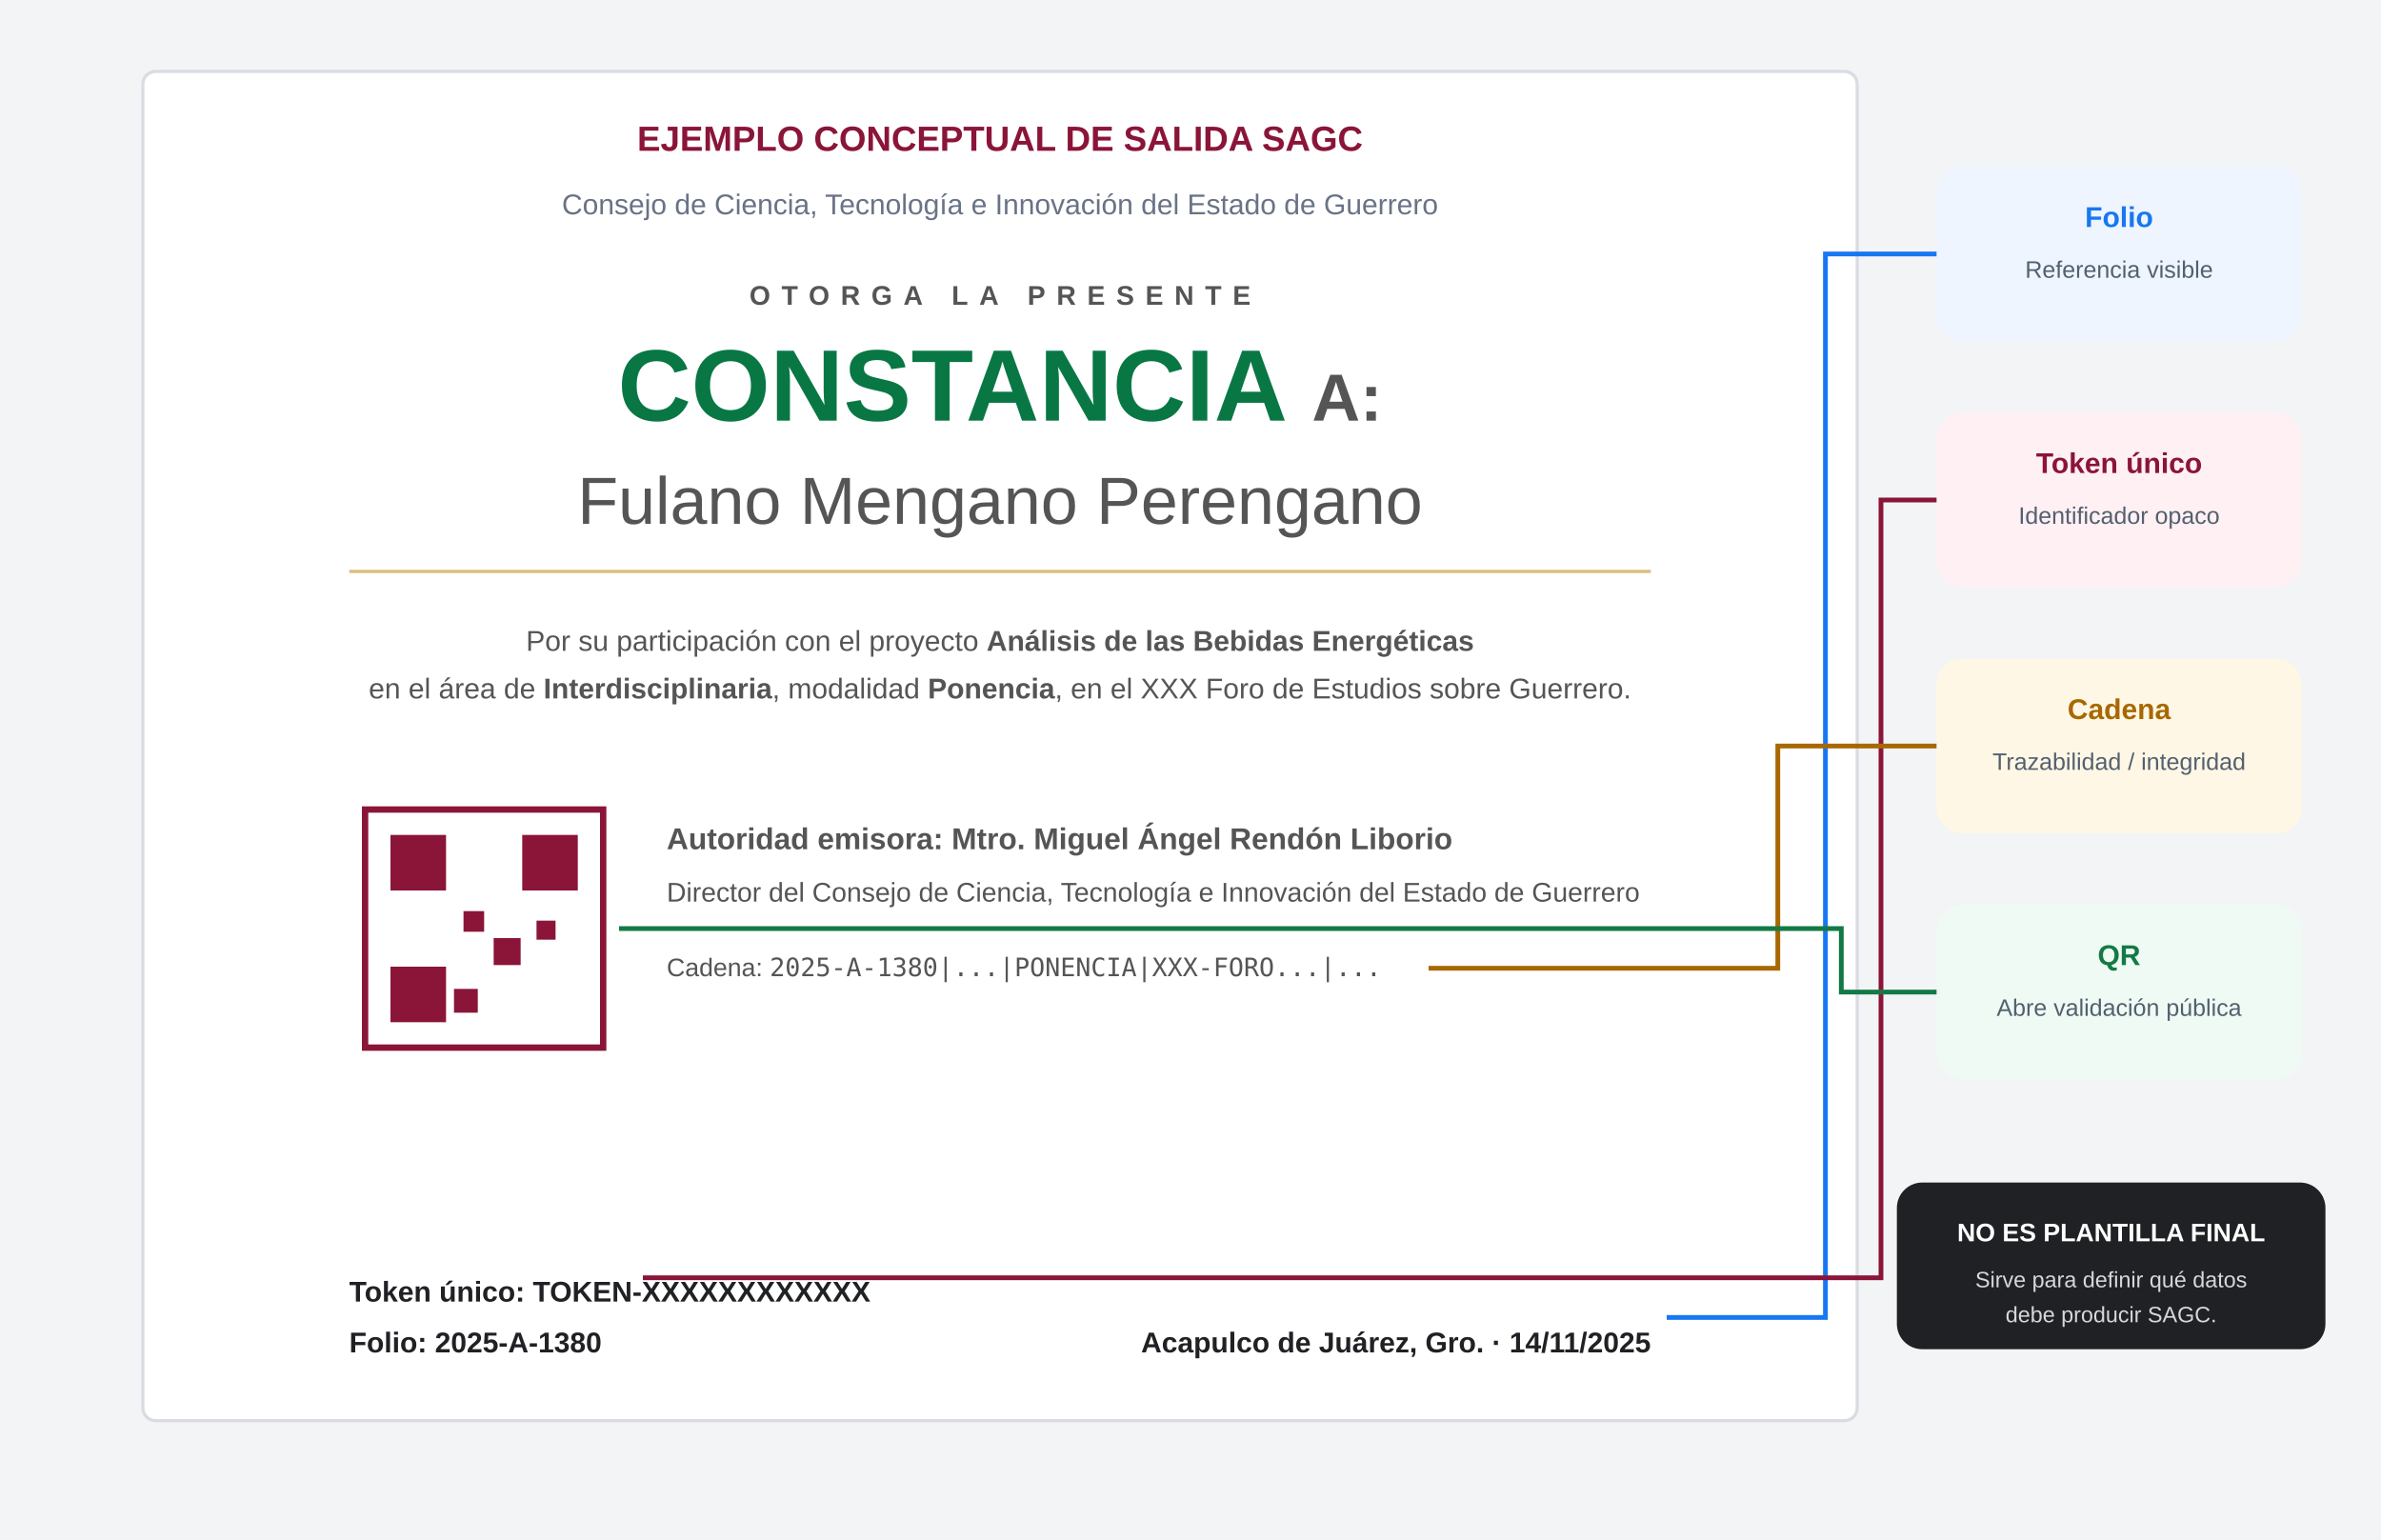
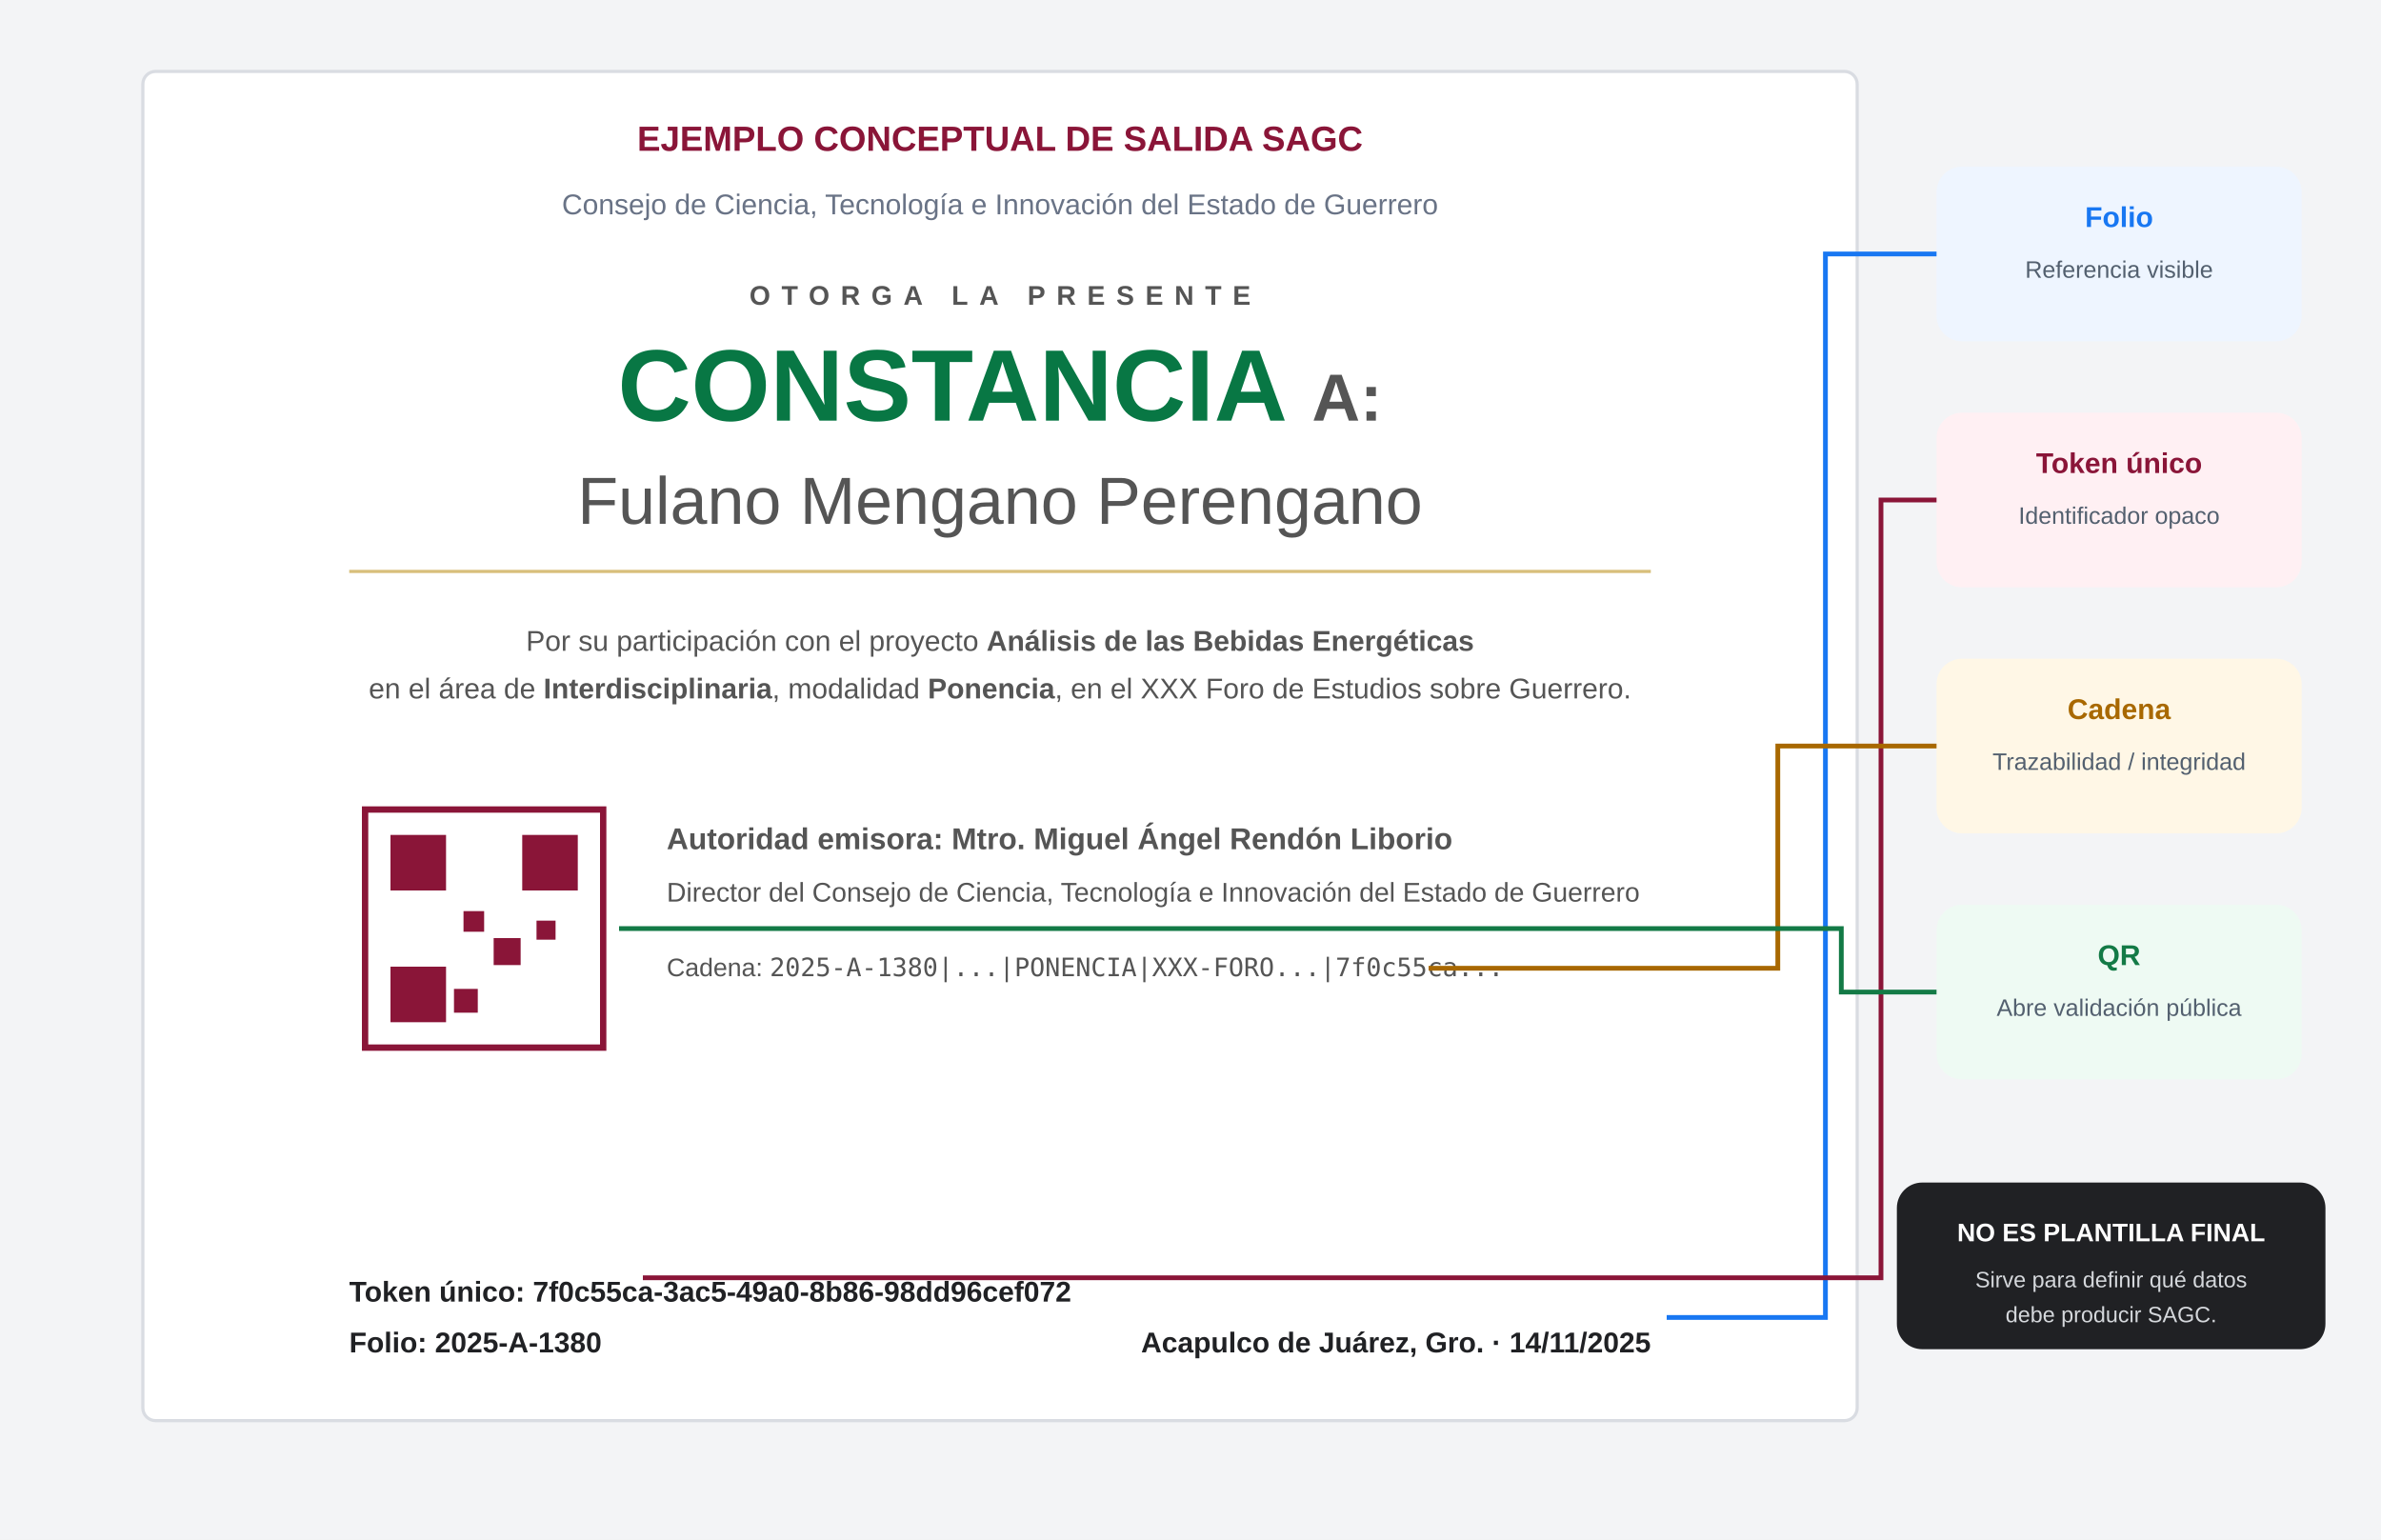
<svg xmlns="http://www.w3.org/2000/svg" width="1500" height="970" viewBox="0 0 1500 970">
  <rect width="1500" height="970" fill="#f3f4f6" />
  <rect x="90" y="45" width="1080" height="850" rx="8" fill="white" stroke="#d9dce2" stroke-width="2" />
  <text x="630" y="95" text-anchor="middle" font-family="Arial,sans-serif" font-size="22" font-weight="700" fill="#8a1538">EJEMPLO CONCEPTUAL DE SALIDA SAGC</text>
  <text x="630" y="135" text-anchor="middle" font-family="Arial,sans-serif" font-size="18" fill="#697386">Consejo de Ciencia, Tecnología e Innovación del Estado de Guerrero</text>
  <text x="630" y="192" text-anchor="middle" font-family="Arial,sans-serif" font-size="17" letter-spacing="7" font-weight="700" fill="#555">OTORGA LA PRESENTE</text>
  <text x="630" y="265" text-anchor="middle" font-family="Arial,sans-serif" font-size="64" font-weight="800" fill="#087744">CONSTANCIA <tspan fill="#555" font-size="42">A:</tspan>
  </text>
  <text x="630" y="330" text-anchor="middle" font-family="Arial,sans-serif" font-size="42" fill="#555">Fulano Mengano Perengano</text>
  <line x1="220" y1="360" x2="1040" y2="360" stroke="#d8bf7b" stroke-width="2" />
  <text x="630" y="410" text-anchor="middle" font-family="Arial,sans-serif" font-size="18" fill="#555">Por su participación con el proyecto <tspan font-weight="700">Análisis de las Bebidas Energéticas</tspan>
  </text>
  <text x="630" y="440" text-anchor="middle" font-family="Arial,sans-serif" font-size="18" fill="#555">en el área de <tspan font-weight="700">Interdisciplinaria</tspan>, modalidad <tspan font-weight="700">Ponencia</tspan>, en el XXX Foro de Estudios sobre Guerrero.</text>
  <rect x="230" y="510" width="150" height="150" fill="#fff" stroke="#8a1538" stroke-width="4" />
  <g fill="#8a1538">
    <rect x="246" y="526" width="35" height="35" />
    <rect x="329" y="526" width="35" height="35" />
    <rect x="246" y="609" width="35" height="35" />
    <rect x="292" y="574" width="13" height="13" />
    <rect x="311" y="591" width="17" height="17" />
    <rect x="338" y="580" width="12" height="12" />
    <rect x="286" y="623" width="15" height="15" />
  </g>
  <text x="420" y="535" font-family="Arial,sans-serif" font-size="19" font-weight="700" fill="#555">Autoridad emisora: Mtro. Miguel Ángel Rendón Liborio</text>
  <text x="420" y="568" font-family="Arial,sans-serif" font-size="17" fill="#555">Director del Consejo de Ciencia, Tecnología e Innovación del Estado de Guerrero</text>
-   <text x="420" y="615" font-family="Arial,sans-serif" font-size="16" fill="#555">Cadena: <tspan font-family="monospace">2025-A-1380|...|PONENCIA|XXX-FORO...|...</tspan>
+   <text x="420" y="615" font-family="Arial,sans-serif" font-size="16" fill="#555">Cadena: <tspan font-family="monospace">2025-A-1380|...|PONENCIA|XXX-FORO...|7f0c55ca...</tspan>
  </text>
-   <text x="220" y="820" font-family="Arial,sans-serif" font-size="18" font-weight="700" fill="#202124">Token único: TOKEN-XXXXXXXXXXXX</text>
+   <text x="220" y="820" font-family="Arial,sans-serif" font-size="18" font-weight="700" fill="#202124">Token único: 7f0c55ca-3ac5-49a0-8b86-98dd96cef072</text>
  <text x="220" y="852" font-family="Arial,sans-serif" font-size="18" font-weight="700" fill="#202124">Folio: 2025-A-1380</text>
  <text x="1040" y="852" text-anchor="end" font-family="Arial,sans-serif" font-size="18" font-weight="700" fill="#202124">Acapulco de Juárez, Gro. · 14/11/2025</text>
  <g font-family="Arial,sans-serif">
    <rect x="1220" y="105" width="230" height="110" rx="16" fill="#eef5ff" />
    <text x="1335" y="143" text-anchor="middle" font-size="18" font-weight="700" fill="#1877f2">Folio</text>
    <text x="1335" y="175" text-anchor="middle" font-size="15" fill="#53606f">Referencia visible</text>
    <path d="M1220 160H1150V830H1050" fill="none" stroke="#1877f2" stroke-width="3" />
    <rect x="1220" y="260" width="230" height="110" rx="16" fill="#fff0f3" />
    <text x="1335" y="298" text-anchor="middle" font-size="18" font-weight="700" fill="#8a1538">Token único</text>
    <text x="1335" y="330" text-anchor="middle" font-size="15" fill="#53606f">Identificador opaco</text>
    <path d="M1220 315H1185V805H405" fill="none" stroke="#8a1538" stroke-width="3" />
    <rect x="1220" y="415" width="230" height="110" rx="16" fill="#fff7e6" />
    <text x="1335" y="453" text-anchor="middle" font-size="18" font-weight="700" fill="#a86800">Cadena</text>
    <text x="1335" y="485" text-anchor="middle" font-size="15" fill="#53606f">Trazabilidad / integridad</text>
    <path d="M1220 470H1120V610H900" fill="none" stroke="#a86800" stroke-width="3" />
    <rect x="1220" y="570" width="230" height="110" rx="16" fill="#eefaf3" />
    <text x="1335" y="608" text-anchor="middle" font-size="18" font-weight="700" fill="#137a46">QR</text>
    <text x="1335" y="640" text-anchor="middle" font-size="15" fill="#53606f">Abre validación pública</text>
    <path d="M1220 625H1160V585H390" fill="none" stroke="#137a46" stroke-width="3" />
    <rect x="1195" y="745" width="270" height="105" rx="16" fill="#202124" />
    <text x="1330" y="782" text-anchor="middle" font-size="16" font-weight="700" fill="white">NO ES PLANTILLA FINAL</text>
    <text x="1330" y="811" text-anchor="middle" font-size="14" fill="#d5d8dc">Sirve para definir qué datos</text>
    <text x="1330" y="833" text-anchor="middle" font-size="14" fill="#d5d8dc">debe producir SAGC.</text>
  </g>
</svg>
